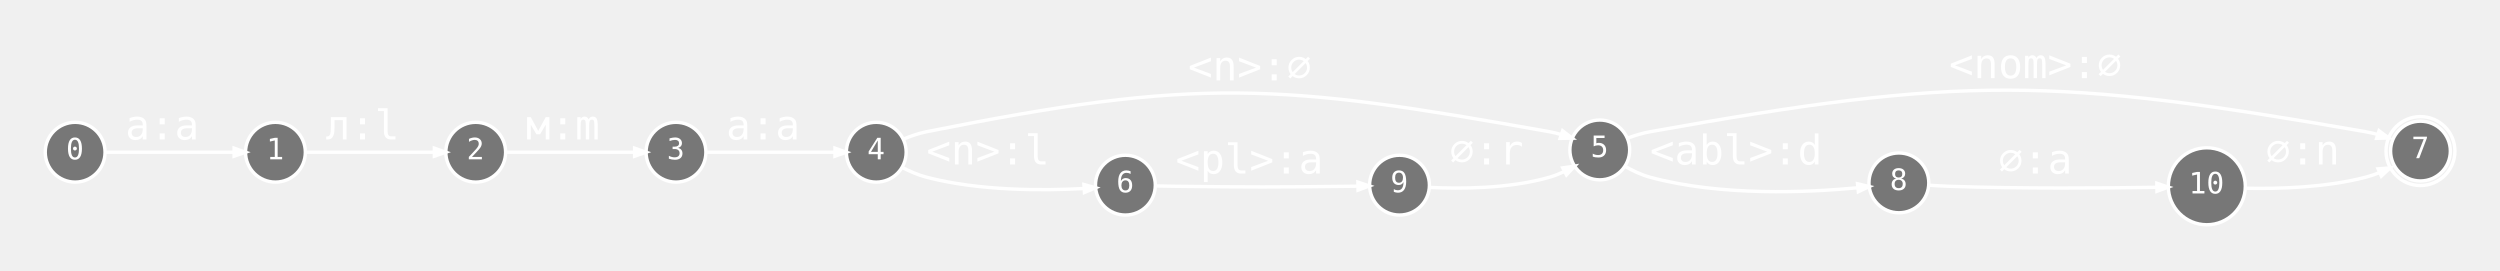
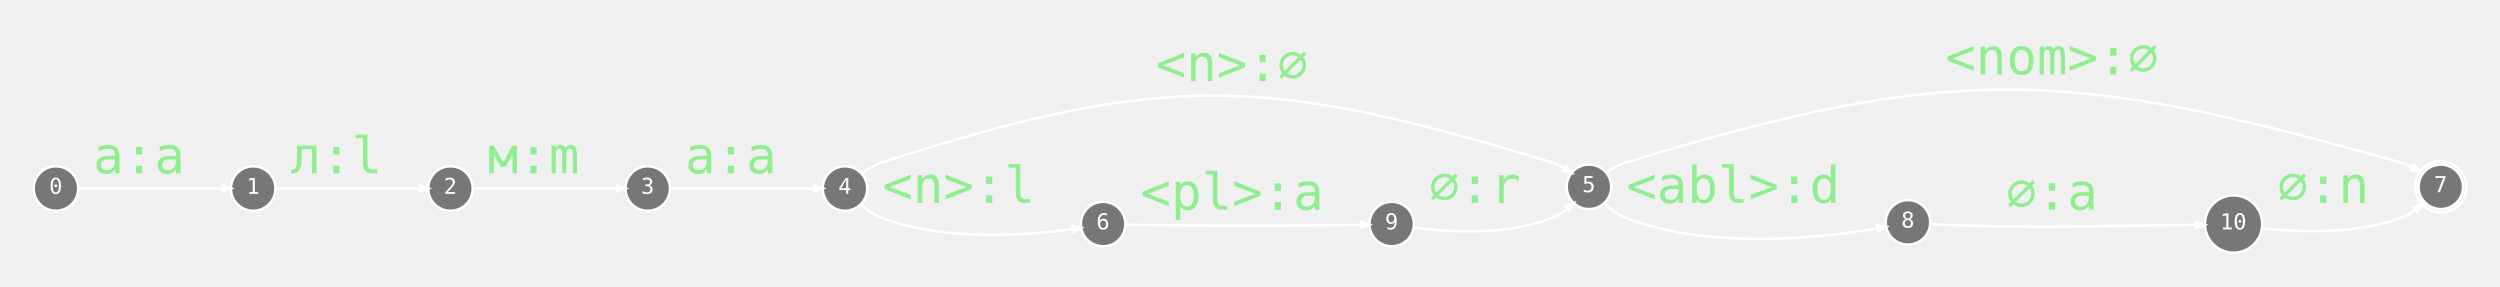
- <svg xmlns="http://www.w3.org/2000/svg" viewBox="0 0 2934.667 317.333" height="317.333" width="2934.667" xml:space="preserve" id="svg2" version="1.1">
+ <svg xmlns="http://www.w3.org/2000/svg" viewBox="0 0 3942.667 452" height="452" width="3942.667" xml:space="preserve" id="svg2" version="1.1">
  <defs id="defs6" />
-   <g transform="matrix(1.333333,0,0,1.333333,0,4.6e-6)" id="g10">
+   <g transform="matrix(1.333333,0,0,1.333333,0,1.13e-5)" id="g10">
    <g id="g12">
-       <path id="path14" style="fill:#777777;fill-opacity:1;fill-rule:nonzero;stroke:none" d="m 92.488,134 c 0,14.539 -11.785,26.328 -26.324,26.328 -14.543,0 -26.328,-11.789 -26.328,-26.328 0,-14.539 11.785,-26.328 26.328,-26.328 14.539,0 26.324,11.789 26.324,26.328" />
-       <path id="path16" style="fill:none;stroke:#ffffff;stroke-width:3;stroke-linecap:butt;stroke-linejoin:miter;stroke-miterlimit:10;stroke-dasharray:none;stroke-opacity:1" d="m 92.488,134 c 0,14.539 -11.785,26.328 -26.324,26.328 -14.543,0 -26.328,-11.789 -26.328,-26.328 0,-14.539 11.785,-26.328 26.328,-26.328 14.539,0 26.324,11.789 26.324,26.328" />
-       <text id="text20" style="font-variant:normal;font-weight:normal;font-size:26px;font-family:'DejaVu Sans Mono';-inkscape-font-specification:DejaVuSansMono;writing-mode:lr-tb;fill:#ffffff;fill-opacity:1;fill-rule:nonzero;stroke:none" transform="translate(58.16406,140.3008)">
+       <path id="path14" style="fill:#777777;fill-opacity:1;fill-rule:nonzero;stroke:none" d="m 92.488,223 c 0,14.539 -11.785,26.328 -26.324,26.328 -14.543,0 -26.328,-11.789 -26.328,-26.328 0,-14.539 11.785,-26.328 26.328,-26.328 14.539,0 26.324,11.789 26.324,26.328" />
+       <path id="path16" style="fill:none;stroke:#ffffff;stroke-width:3;stroke-linecap:butt;stroke-linejoin:miter;stroke-miterlimit:10;stroke-dasharray:none;stroke-opacity:1" d="m 92.488,223 c 0,14.539 -11.785,26.328 -26.324,26.328 -14.543,0 -26.328,-11.789 -26.328,-26.328 0,-14.539 11.785,-26.328 26.328,-26.328 14.539,0 26.324,11.789 26.324,26.328" />
+       <text id="text20" style="font-variant:normal;font-weight:normal;font-size:26px;font-family:'DejaVu Sans Mono';-inkscape-font-specification:DejaVuSansMono;writing-mode:lr-tb;fill:#ffffff;fill-opacity:1;fill-rule:nonzero;stroke:none" transform="translate(58.16406,229.3008)">
        <tspan id="tspan18" y="0" x="0">0</tspan>
      </text>
-       <path id="path22" style="fill:#777777;fill-opacity:1;fill-rule:nonzero;stroke:none" d="m 268.816,134 c 0,14.539 -11.789,26.328 -26.328,26.328 -14.539,0 -26.328,-11.789 -26.328,-26.328 0,-14.539 11.789,-26.328 26.328,-26.328 14.539,0 26.328,11.789 26.328,26.328" />
-       <path id="path24" style="fill:none;stroke:#ffffff;stroke-width:3;stroke-linecap:butt;stroke-linejoin:miter;stroke-miterlimit:10;stroke-dasharray:none;stroke-opacity:1" d="m 268.816,134 c 0,14.539 -11.789,26.328 -26.328,26.328 -14.539,0 -26.328,-11.789 -26.328,-26.328 0,-14.539 11.789,-26.328 26.328,-26.328 14.539,0 26.328,11.789 26.328,26.328" />
-       <text id="text28" style="font-variant:normal;font-weight:normal;font-size:26px;font-family:'DejaVu Sans Mono';-inkscape-font-specification:DejaVuSansMono;writing-mode:lr-tb;fill:#ffffff;fill-opacity:1;fill-rule:nonzero;stroke:none" transform="translate(234.4883,140.3008)">
-         <tspan id="tspan26" y="0" x="0">1</tspan>
+       <path id="path22" style="fill:#777777;fill-opacity:1;fill-rule:nonzero;stroke:#ffffff;stroke-width:3;stroke-linecap:butt;stroke-linejoin:miter;stroke-miterlimit:10;stroke-dasharray:none;stroke-opacity:1" d="m 325.816,223 c 0,14.539 -11.789,26.328 -26.328,26.328 -14.539,0 -26.328,-11.789 -26.328,-26.328 0,-14.539 11.789,-26.328 26.328,-26.328 14.539,0 26.328,11.789 26.328,26.328" />
+       <text id="text26" style="font-variant:normal;font-weight:normal;font-size:26px;font-family:'DejaVu Sans Mono';-inkscape-font-specification:DejaVuSansMono;writing-mode:lr-tb;fill:#ffffff;fill-opacity:1;fill-rule:nonzero;stroke:none" transform="translate(291.4883,229.3008)">
+         <tspan id="tspan24" y="0" x="0">1</tspan>
      </text>
-       <path id="path30" style="fill:none;stroke:#ffffff;stroke-width:3;stroke-linecap:butt;stroke-linejoin:miter;stroke-miterlimit:10;stroke-dasharray:none;stroke-opacity:1" d="m 92.512,134 c 29.824,0 79.539,0 113.258,0" />
-       <path id="path32" style="fill:#ffffff;fill-opacity:1;fill-rule:nonzero;stroke:#ffffff;stroke-width:3;stroke-linecap:butt;stroke-linejoin:miter;stroke-miterlimit:10;stroke-dasharray:none;stroke-opacity:1" d="m 206.109,130.5 10,3.5 -10,3.5 z" />
-       <text id="text36" style="font-variant:normal;font-weight:normal;font-size:36px;font-family:'DejaVu Sans Mono';-inkscape-font-specification:DejaVuSansMono;writing-mode:lr-tb;fill:#ffffff;fill-opacity:1;fill-rule:nonzero;stroke:none" transform="translate(110.3242,122.8008)">
-         <tspan id="tspan34" y="0" x="0">а</tspan>
+       <path id="path28" style="fill:none;stroke:#ffffff;stroke-width:3;stroke-linecap:butt;stroke-linejoin:miter;stroke-miterlimit:10;stroke-dasharray:none;stroke-opacity:1" d="m 92.359,223 c 41.368,0 123.789,0 170.911,0" />
+       <path id="path30" style="fill:#ffffff;fill-opacity:1;fill-rule:nonzero;stroke:#ffffff;stroke-width:3;stroke-linecap:butt;stroke-linejoin:miter;stroke-miterlimit:10;stroke-dasharray:none;stroke-opacity:1" d="m 263.324,219.5 10,3.5 -10,3.5 z" />
+       <text id="text34" style="font-variant:normal;font-weight:normal;font-size:60px;font-family:'DejaVu Sans Mono';-inkscape-font-specification:DejaVuSansMono;writing-mode:lr-tb;fill:#90ee90;fill-opacity:1;fill-rule:nonzero;stroke:none" transform="translate(110.3242,205)">
+         <tspan id="tspan32" y="0" x="0">а</tspan>
      </text>
-       <text id="text40" style="font-variant:normal;font-weight:normal;font-size:36px;font-family:'DejaVu Sans Mono';-inkscape-font-specification:DejaVuSansMono;writing-mode:lr-tb;fill:#ffffff;fill-opacity:1;fill-rule:nonzero;stroke:none" transform="translate(131.9962,122.8008)">
-         <tspan id="tspan38" y="0" x="0 21.816 43.488">:a </tspan>
+       <text id="text38" style="font-variant:normal;font-weight:normal;font-size:60px;font-family:'DejaVu Sans Mono';-inkscape-font-specification:DejaVuSansMono;writing-mode:lr-tb;fill:#90ee90;fill-opacity:1;fill-rule:nonzero;stroke:none" transform="translate(146.4442,205)">
+         <tspan id="tspan36" y="0" x="0 35.88 72">:a </tspan>
      </text>
-       <path id="path42" style="fill:#777777;fill-opacity:1;fill-rule:nonzero;stroke:none" d="m 445.141,134 c 0,14.539 -11.786,26.328 -26.325,26.328 -14.543,0 -26.328,-11.789 -26.328,-26.328 0,-14.539 11.785,-26.328 26.328,-26.328 14.539,0 26.325,11.789 26.325,26.328" />
-       <path id="path44" style="fill:none;stroke:#ffffff;stroke-width:3;stroke-linecap:butt;stroke-linejoin:miter;stroke-miterlimit:10;stroke-dasharray:none;stroke-opacity:1" d="m 445.141,134 c 0,14.539 -11.786,26.328 -26.325,26.328 -14.543,0 -26.328,-11.789 -26.328,-26.328 0,-14.539 11.785,-26.328 26.328,-26.328 14.539,0 26.325,11.789 26.325,26.328" />
-       <text id="text48" style="font-variant:normal;font-weight:normal;font-size:26px;font-family:'DejaVu Sans Mono';-inkscape-font-specification:DejaVuSansMono;writing-mode:lr-tb;fill:#ffffff;fill-opacity:1;fill-rule:nonzero;stroke:none" transform="translate(410.8164,140.3008)">
-         <tspan id="tspan46" y="0" x="0">2</tspan>
+       <path id="path40" style="fill:#777777;fill-opacity:1;fill-rule:nonzero;stroke:#ffffff;stroke-width:3;stroke-linecap:butt;stroke-linejoin:miter;stroke-miterlimit:10;stroke-dasharray:none;stroke-opacity:1" d="m 559.141,223 c 0,14.539 -11.786,26.328 -26.325,26.328 -14.543,0 -26.328,-11.789 -26.328,-26.328 0,-14.539 11.785,-26.328 26.328,-26.328 14.539,0 26.325,11.789 26.325,26.328" />
+       <text id="text44" style="font-variant:normal;font-weight:normal;font-size:26px;font-family:'DejaVu Sans Mono';-inkscape-font-specification:DejaVuSansMono;writing-mode:lr-tb;fill:#ffffff;fill-opacity:1;fill-rule:nonzero;stroke:none" transform="translate(524.8164,229.3008)">
+         <tspan id="tspan42" y="0" x="0">2</tspan>
      </text>
-       <path id="path50" style="fill:none;stroke:#ffffff;stroke-width:3;stroke-linecap:butt;stroke-linejoin:miter;stroke-miterlimit:10;stroke-dasharray:none;stroke-opacity:1" d="m 268.836,134 c 29.824,0 79.539,0 113.258,0" />
-       <path id="path52" style="fill:#ffffff;fill-opacity:1;fill-rule:nonzero;stroke:#ffffff;stroke-width:3;stroke-linecap:butt;stroke-linejoin:miter;stroke-miterlimit:10;stroke-dasharray:none;stroke-opacity:1" d="m 382.438,130.5 10,3.5 -10,3.5 z" />
-       <text id="text56" style="font-variant:normal;font-weight:normal;font-size:36px;font-family:'DejaVu Sans Mono';-inkscape-font-specification:DejaVuSansMono;writing-mode:lr-tb;fill:#ffffff;fill-opacity:1;fill-rule:nonzero;stroke:none" transform="translate(286.6523,122.8008)">
-         <tspan id="tspan54" y="0" x="0">л</tspan>
+       <path id="path46" style="fill:none;stroke:#ffffff;stroke-width:3;stroke-linecap:butt;stroke-linejoin:miter;stroke-miterlimit:10;stroke-dasharray:none;stroke-opacity:1" d="m 325.684,223 c 41.371,0 123.789,0 170.914,0" />
+       <path id="path48" style="fill:#ffffff;fill-opacity:1;fill-rule:nonzero;stroke:#ffffff;stroke-width:3;stroke-linecap:butt;stroke-linejoin:miter;stroke-miterlimit:10;stroke-dasharray:none;stroke-opacity:1" d="m 496.648,219.5 10,3.5 -10,3.5 z" />
+       <text id="text52" style="font-variant:normal;font-weight:normal;font-size:60px;font-family:'DejaVu Sans Mono';-inkscape-font-specification:DejaVuSansMono;writing-mode:lr-tb;fill:#90ee90;fill-opacity:1;fill-rule:nonzero;stroke:none" transform="translate(343.6523,205)">
+         <tspan id="tspan50" y="0" x="0">л</tspan>
      </text>
-       <text id="text60" style="font-variant:normal;font-weight:normal;font-size:36px;font-family:'DejaVu Sans Mono';-inkscape-font-specification:DejaVuSansMono;writing-mode:lr-tb;fill:#ffffff;fill-opacity:1;fill-rule:nonzero;stroke:none" transform="translate(308.3243,122.8008)">
-         <tspan id="tspan58" y="0" x="0 21.816 43.488">:l </tspan>
+       <text id="text56" style="font-variant:normal;font-weight:normal;font-size:60px;font-family:'DejaVu Sans Mono';-inkscape-font-specification:DejaVuSansMono;writing-mode:lr-tb;fill:#90ee90;fill-opacity:1;fill-rule:nonzero;stroke:none" transform="translate(379.7723,205)">
+         <tspan id="tspan54" y="0" x="0 35.88 72">:l </tspan>
      </text>
-       <path id="path62" style="fill:#777777;fill-opacity:1;fill-rule:nonzero;stroke:none" d="m 621.469,134 c 0,14.539 -11.789,26.328 -26.328,26.328 -14.539,0 -26.329,-11.789 -26.329,-26.328 0,-14.539 11.79,-26.328 26.329,-26.328 14.539,0 26.328,11.789 26.328,26.328" />
-       <path id="path64" style="fill:none;stroke:#ffffff;stroke-width:3;stroke-linecap:butt;stroke-linejoin:miter;stroke-miterlimit:10;stroke-dasharray:none;stroke-opacity:1" d="m 621.469,134 c 0,14.539 -11.789,26.328 -26.328,26.328 -14.539,0 -26.329,-11.789 -26.329,-26.328 0,-14.539 11.79,-26.328 26.329,-26.328 14.539,0 26.328,11.789 26.328,26.328" />
-       <text id="text68" style="font-variant:normal;font-weight:normal;font-size:26px;font-family:'DejaVu Sans Mono';-inkscape-font-specification:DejaVuSansMono;writing-mode:lr-tb;fill:#ffffff;fill-opacity:1;fill-rule:nonzero;stroke:none" transform="translate(587.1406,140.3008)">
-         <tspan id="tspan66" y="0" x="0">3</tspan>
+       <path id="path58" style="fill:#777777;fill-opacity:1;fill-rule:nonzero;stroke:#ffffff;stroke-width:3;stroke-linecap:butt;stroke-linejoin:miter;stroke-miterlimit:10;stroke-dasharray:none;stroke-opacity:1" d="m 792.469,223 c 0,14.539 -11.789,26.328 -26.328,26.328 -14.539,0 -26.329,-11.789 -26.329,-26.328 0,-14.539 11.79,-26.328 26.329,-26.328 14.539,0 26.328,11.789 26.328,26.328" />
+       <text id="text62" style="font-variant:normal;font-weight:normal;font-size:26px;font-family:'DejaVu Sans Mono';-inkscape-font-specification:DejaVuSansMono;writing-mode:lr-tb;fill:#ffffff;fill-opacity:1;fill-rule:nonzero;stroke:none" transform="translate(758.1406,229.3008)">
+         <tspan id="tspan60" y="0" x="0">3</tspan>
      </text>
-       <path id="path70" style="fill:none;stroke:#ffffff;stroke-width:3;stroke-linecap:butt;stroke-linejoin:miter;stroke-miterlimit:10;stroke-dasharray:none;stroke-opacity:1" d="m 445.164,134 c 29.824,0 79.539,0 113.258,0" />
-       <path id="path72" style="fill:#ffffff;fill-opacity:1;fill-rule:nonzero;stroke:#ffffff;stroke-width:3;stroke-linecap:butt;stroke-linejoin:miter;stroke-miterlimit:10;stroke-dasharray:none;stroke-opacity:1" d="m 558.762,130.5 10,3.5 -10,3.5 z" />
-       <text id="text76" style="font-variant:normal;font-weight:normal;font-size:36px;font-family:'DejaVu Sans Mono';-inkscape-font-specification:DejaVuSansMono;writing-mode:lr-tb;fill:#ffffff;fill-opacity:1;fill-rule:nonzero;stroke:none" transform="translate(462.9766,122.8008)">
-         <tspan id="tspan74" y="0" x="0">м</tspan>
+       <path id="path64" style="fill:none;stroke:#ffffff;stroke-width:3;stroke-linecap:butt;stroke-linejoin:miter;stroke-miterlimit:10;stroke-dasharray:none;stroke-opacity:1" d="m 559.012,223 c 41.367,0 123.785,0 170.91,0" />
+       <path id="path66" style="fill:#ffffff;fill-opacity:1;fill-rule:nonzero;stroke:#ffffff;stroke-width:3;stroke-linecap:butt;stroke-linejoin:miter;stroke-miterlimit:10;stroke-dasharray:none;stroke-opacity:1" d="m 729.977,219.5 10,3.5 -10,3.5 z" />
+       <text id="text70" style="font-variant:normal;font-weight:normal;font-size:60px;font-family:'DejaVu Sans Mono';-inkscape-font-specification:DejaVuSansMono;writing-mode:lr-tb;fill:#90ee90;fill-opacity:1;fill-rule:nonzero;stroke:none" transform="translate(576.9766,205)">
+         <tspan id="tspan68" y="0" x="0">м</tspan>
      </text>
-       <text id="text80" style="font-variant:normal;font-weight:normal;font-size:36px;font-family:'DejaVu Sans Mono';-inkscape-font-specification:DejaVuSansMono;writing-mode:lr-tb;fill:#ffffff;fill-opacity:1;fill-rule:nonzero;stroke:none" transform="translate(484.6486,122.8008)">
-         <tspan id="tspan78" y="0" x="0 21.816 43.488">:m </tspan>
+       <text id="text74" style="font-variant:normal;font-weight:normal;font-size:60px;font-family:'DejaVu Sans Mono';-inkscape-font-specification:DejaVuSansMono;writing-mode:lr-tb;fill:#90ee90;fill-opacity:1;fill-rule:nonzero;stroke:none" transform="translate(613.0966,205)">
+         <tspan id="tspan72" y="0" x="0 35.88 72">:m </tspan>
      </text>
-       <path id="path82" style="fill:#777777;fill-opacity:1;fill-rule:nonzero;stroke:none" d="m 797.793,134 c 0,14.539 -11.785,26.328 -26.328,26.328 -14.539,0 -26.324,-11.789 -26.324,-26.328 0,-14.539 11.785,-26.328 26.324,-26.328 14.543,0 26.328,11.789 26.328,26.328" />
-       <path id="path84" style="fill:none;stroke:#ffffff;stroke-width:3;stroke-linecap:butt;stroke-linejoin:miter;stroke-miterlimit:10;stroke-dasharray:none;stroke-opacity:1" d="m 797.793,134 c 0,14.539 -11.785,26.328 -26.328,26.328 -14.539,0 -26.324,-11.789 -26.324,-26.328 0,-14.539 11.785,-26.328 26.324,-26.328 14.543,0 26.328,11.789 26.328,26.328" />
-       <text id="text88" style="font-variant:normal;font-weight:normal;font-size:26px;font-family:'DejaVu Sans Mono';-inkscape-font-specification:DejaVuSansMono;writing-mode:lr-tb;fill:#ffffff;fill-opacity:1;fill-rule:nonzero;stroke:none" transform="translate(763.4648,140.3008)">
-         <tspan id="tspan86" y="0" x="0">4</tspan>
+       <path id="path76" style="fill:#777777;fill-opacity:1;fill-rule:nonzero;stroke:#ffffff;stroke-width:3;stroke-linecap:butt;stroke-linejoin:miter;stroke-miterlimit:10;stroke-dasharray:none;stroke-opacity:1" d="m 1025.793,223 c 0,14.539 -11.785,26.328 -26.328,26.328 -14.539,0 -26.324,-11.789 -26.324,-26.328 0,-14.539 11.785,-26.328 26.324,-26.328 14.543,0 26.328,11.789 26.328,26.328" />
+       <text id="text80" style="font-variant:normal;font-weight:normal;font-size:26px;font-family:'DejaVu Sans Mono';-inkscape-font-specification:DejaVuSansMono;writing-mode:lr-tb;fill:#ffffff;fill-opacity:1;fill-rule:nonzero;stroke:none" transform="translate(991.4648,229.3008)">
+         <tspan id="tspan78" y="0" x="0">4</tspan>
      </text>
-       <path id="path90" style="fill:none;stroke:#ffffff;stroke-width:3;stroke-linecap:butt;stroke-linejoin:miter;stroke-miterlimit:10;stroke-dasharray:none;stroke-opacity:1" d="m 621.488,134 c 29.824,0 79.539,0 113.258,0" />
-       <path id="path92" style="fill:#ffffff;fill-opacity:1;fill-rule:nonzero;stroke:#ffffff;stroke-width:3;stroke-linecap:butt;stroke-linejoin:miter;stroke-miterlimit:10;stroke-dasharray:none;stroke-opacity:1" d="m 735.086,130.5 10,3.5 -10,3.5 z" />
-       <text id="text96" style="font-variant:normal;font-weight:normal;font-size:36px;font-family:'DejaVu Sans Mono';-inkscape-font-specification:DejaVuSansMono;writing-mode:lr-tb;fill:#ffffff;fill-opacity:1;fill-rule:nonzero;stroke:none" transform="translate(639.3047,122.8008)">
-         <tspan id="tspan94" y="0" x="0">а</tspan>
+       <path id="path82" style="fill:none;stroke:#ffffff;stroke-width:3;stroke-linecap:butt;stroke-linejoin:miter;stroke-miterlimit:10;stroke-dasharray:none;stroke-opacity:1" d="m 792.336,223 c 41.371,0 123.789,0 170.914,0" />
+       <path id="path84" style="fill:#ffffff;fill-opacity:1;fill-rule:nonzero;stroke:#ffffff;stroke-width:3;stroke-linecap:butt;stroke-linejoin:miter;stroke-miterlimit:10;stroke-dasharray:none;stroke-opacity:1" d="m 963.301,219.5 10,3.5 -10,3.5 z" />
+       <text id="text88" style="font-variant:normal;font-weight:normal;font-size:60px;font-family:'DejaVu Sans Mono';-inkscape-font-specification:DejaVuSansMono;writing-mode:lr-tb;fill:#90ee90;fill-opacity:1;fill-rule:nonzero;stroke:none" transform="translate(810.3047,205)">
+         <tspan id="tspan86" y="0" x="0">а</tspan>
      </text>
-       <text id="text100" style="font-variant:normal;font-weight:normal;font-size:36px;font-family:'DejaVu Sans Mono';-inkscape-font-specification:DejaVuSansMono;writing-mode:lr-tb;fill:#ffffff;fill-opacity:1;fill-rule:nonzero;stroke:none" transform="translate(660.9767,122.8008)">
-         <tspan id="tspan98" y="0" x="0 21.816 43.488">:a </tspan>
+       <text id="text92" style="font-variant:normal;font-weight:normal;font-size:60px;font-family:'DejaVu Sans Mono';-inkscape-font-specification:DejaVuSansMono;writing-mode:lr-tb;fill:#90ee90;fill-opacity:1;fill-rule:nonzero;stroke:none" transform="translate(846.4247,205)">
+         <tspan id="tspan90" y="0" x="0 35.88 72">:a </tspan>
      </text>
-       <path id="path102" style="fill:#777777;fill-opacity:1;fill-rule:nonzero;stroke:#ffffff;stroke-width:3;stroke-linecap:butt;stroke-linejoin:miter;stroke-miterlimit:10;stroke-dasharray:none;stroke-opacity:1" d="m 1434.77,132 c 0,14.539 -11.786,26.328 -26.325,26.328 -14.539,0 -26.328,-11.789 -26.328,-26.328 0,-14.539 11.789,-26.328 26.328,-26.328 14.539,0 26.325,11.789 26.325,26.328" />
-       <text id="text106" style="font-variant:normal;font-weight:normal;font-size:26px;font-family:'DejaVu Sans Mono';-inkscape-font-specification:DejaVuSansMono;writing-mode:lr-tb;fill:#ffffff;fill-opacity:1;fill-rule:nonzero;stroke:none" transform="translate(1400.445,138.3008)">
-         <tspan id="tspan104" y="0" x="0">5</tspan>
+       <path id="path94" style="fill:#777777;fill-opacity:1;fill-rule:nonzero;stroke:#ffffff;stroke-width:3;stroke-linecap:butt;stroke-linejoin:miter;stroke-miterlimit:10;stroke-dasharray:none;stroke-opacity:1" d="m 1905.77,221 c 0,14.539 -11.786,26.328 -26.325,26.328 -14.539,0 -26.328,-11.789 -26.328,-26.328 0,-14.539 11.789,-26.328 26.328,-26.328 14.539,0 26.325,11.789 26.325,26.328" />
+       <text id="text98" style="font-variant:normal;font-weight:normal;font-size:26px;font-family:'DejaVu Sans Mono';-inkscape-font-specification:DejaVuSansMono;writing-mode:lr-tb;fill:#ffffff;fill-opacity:1;fill-rule:nonzero;stroke:none" transform="translate(1871.445,227.3008)">
+         <tspan id="tspan96" y="0" x="0">5</tspan>
      </text>
-       <path id="path108" style="fill:none;stroke:#ffffff;stroke-width:3;stroke-linecap:butt;stroke-linejoin:miter;stroke-miterlimit:10;stroke-dasharray:none;stroke-opacity:1" d="m 795.23,122.543 c 6.434,-2.691 13.551,-5.172 20.399,-6.543 239.101,-47.859 308.637,-43.055 548.652,0 3.407,0.609 6.899,1.473 10.344,2.484" />
-       <path id="path110" style="fill:#ffffff;fill-opacity:1;fill-rule:nonzero;stroke:#ffffff;stroke-width:3;stroke-linecap:butt;stroke-linejoin:miter;stroke-miterlimit:10;stroke-dasharray:none;stroke-opacity:1" d="m 1375.738,115.164 8.383,6.481 -10.594,0.164 z" />
-       <text id="text114" style="font-variant:normal;font-weight:normal;font-size:36px;font-family:'DejaVu Sans Mono';-inkscape-font-specification:DejaVuSansMono;writing-mode:lr-tb;fill:#ffffff;fill-opacity:1;fill-rule:nonzero;stroke:none" transform="translate(1045.957,70.80078)">
-         <tspan id="tspan112" y="0" x="0 21.672 43.488 65.16">&lt;n&gt;:</tspan>
+       <path id="path100" style="fill:none;stroke:#ffffff;stroke-width:3;stroke-linecap:butt;stroke-linejoin:miter;stroke-miterlimit:10;stroke-dasharray:none;stroke-opacity:1" d="m 1019.234,205.645 c 7.106,-5.469 15.614,-10.817 24.395,-13.645 334.922,-107.809 455.09,-102.562 791.652,0 5.289,1.613 10.52,4.113 15.414,6.984" />
+       <path id="path102" style="fill:#ffffff;fill-opacity:1;fill-rule:nonzero;stroke:#ffffff;stroke-width:3;stroke-linecap:butt;stroke-linejoin:miter;stroke-miterlimit:10;stroke-dasharray:none;stroke-opacity:1" d="m 1852.613,196.055 6.473,8.386 -10.293,-2.519 z" />
+       <text id="text106" style="font-variant:normal;font-weight:normal;font-size:60px;font-family:'DejaVu Sans Mono';-inkscape-font-specification:DejaVuSansMono;writing-mode:lr-tb;fill:#90ee90;fill-opacity:1;fill-rule:nonzero;stroke:none" transform="translate(1366.957,96)">
+         <tspan id="tspan104" y="0" x="0 36.12 72 108.12">&lt;n&gt;:</tspan>
      </text>
-       <text id="text118" style="font-variant:normal;font-weight:normal;font-size:36px;font-family:'DejaVu Sans Mono';-inkscape-font-specification:DejaVuSansMono;writing-mode:lr-tb;fill:#ffffff;fill-opacity:1;fill-rule:nonzero;stroke:none" transform="translate(1132.933,70.80078)">
-         <tspan id="tspan116" y="0" x="0">∅</tspan>
+       <text id="text110" style="font-variant:normal;font-weight:normal;font-size:60px;font-family:'DejaVu Sans Mono';-inkscape-font-specification:DejaVuSansMono;writing-mode:lr-tb;fill:#90ee90;fill-opacity:1;fill-rule:nonzero;stroke:none" transform="translate(1510.957,96)">
+         <tspan id="tspan108" y="0" x="0">∅</tspan>
      </text>
-       <path id="path120" style="fill:#777777;fill-opacity:1;fill-rule:nonzero;stroke:none" d="m 1017.121,163 c 0,14.539 -11.789,26.328 -26.328,26.328 -14.539,0 -26.328,-11.789 -26.328,-26.328 0,-14.539 11.789,-26.328 26.328,-26.328 14.539,0 26.328,11.789 26.328,26.328" />
-       <path id="path122" style="fill:none;stroke:#ffffff;stroke-width:3;stroke-linecap:butt;stroke-linejoin:miter;stroke-miterlimit:10;stroke-dasharray:none;stroke-opacity:1" d="m 1017.121,163 c 0,14.539 -11.789,26.328 -26.328,26.328 -14.539,0 -26.328,-11.789 -26.328,-26.328 0,-14.539 11.789,-26.328 26.328,-26.328 14.539,0 26.328,11.789 26.328,26.328" />
-       <text id="text126" style="font-variant:normal;font-weight:normal;font-size:26px;font-family:'DejaVu Sans Mono';-inkscape-font-specification:DejaVuSansMono;writing-mode:lr-tb;fill:#ffffff;fill-opacity:1;fill-rule:nonzero;stroke:none" transform="translate(982.793,169.3008)">
-         <tspan id="tspan124" y="0" x="0">6</tspan>
+       <path id="path112" style="fill:#777777;fill-opacity:1;fill-rule:nonzero;stroke:none" d="m 1331.121,265 c 0,14.539 -11.789,26.328 -26.328,26.328 -14.539,0 -26.328,-11.789 -26.328,-26.328 0,-14.539 11.789,-26.328 26.328,-26.328 14.539,0 26.328,11.789 26.328,26.328" />
+       <path id="path114" style="fill:none;stroke:#ffffff;stroke-width:3;stroke-linecap:butt;stroke-linejoin:miter;stroke-miterlimit:10;stroke-dasharray:none;stroke-opacity:1" d="m 1331.121,265 c 0,14.539 -11.789,26.328 -26.328,26.328 -14.539,0 -26.328,-11.789 -26.328,-26.328 0,-14.539 11.789,-26.328 26.328,-26.328 14.539,0 26.328,11.789 26.328,26.328" />
+       <text id="text118" style="font-variant:normal;font-weight:normal;font-size:26px;font-family:'DejaVu Sans Mono';-inkscape-font-specification:DejaVuSansMono;writing-mode:lr-tb;fill:#ffffff;fill-opacity:1;fill-rule:nonzero;stroke:none" transform="translate(1296.793,271.3008)">
+         <tspan id="tspan116" y="0" x="0">6</tspan>
      </text>
-       <path id="path128" style="fill:none;stroke:#ffffff;stroke-width:3;stroke-linecap:butt;stroke-linejoin:miter;stroke-miterlimit:10;stroke-dasharray:none;stroke-opacity:1" d="m 794.137,147.34 c 6.66,3.457 14.168,6.746 21.492,8.66 46.695,12.211 102.812,11.922 138.484,9.973" />
-       <path id="path130" style="fill:#ffffff;fill-opacity:1;fill-rule:nonzero;stroke:none" d="m 954.297,162.453 10.195,2.871 -9.762,4.117 z" />
-       <path id="path132" style="fill:none;stroke:#ffffff;stroke-width:3;stroke-linecap:butt;stroke-linejoin:miter;stroke-miterlimit:10;stroke-dasharray:none;stroke-opacity:1" d="m 954.297,162.453 10.195,2.871 -9.762,4.117 z" />
-       <text id="text136" style="font-variant:normal;font-weight:normal;font-size:36px;font-family:'DejaVu Sans Mono';-inkscape-font-specification:DejaVuSansMono;writing-mode:lr-tb;fill:#ffffff;fill-opacity:1;fill-rule:nonzero;stroke:none" transform="translate(815.6289,144.8008)">
-         <tspan id="tspan134" y="0" x="0 21.672 43.488 65.16 86.976 108.756">&lt;n&gt;:l </tspan>
+       <path id="path120" style="fill:none;stroke:#ffffff;stroke-width:3;stroke-linecap:butt;stroke-linejoin:miter;stroke-miterlimit:10;stroke-dasharray:none;stroke-opacity:1" d="m 1018.094,241.684 c 7.238,6.41 16.125,12.836 25.535,16.316 76.324,28.219 174.016,20.199 225.238,12.961" />
+       <path id="path122" style="fill:#ffffff;fill-opacity:1;fill-rule:nonzero;stroke:none" d="m 1268.363,267.496 10.407,1.992 -9.375,4.934 z" />
+       <path id="path124" style="fill:none;stroke:#ffffff;stroke-width:3;stroke-linecap:butt;stroke-linejoin:miter;stroke-miterlimit:10;stroke-dasharray:none;stroke-opacity:1" d="m 1268.363,267.496 10.407,1.992 -9.375,4.934 z" />
+       <text id="text128" style="font-variant:normal;font-weight:normal;font-size:60px;font-family:'DejaVu Sans Mono';-inkscape-font-specification:DejaVuSansMono;writing-mode:lr-tb;fill:#90ee90;fill-opacity:1;fill-rule:nonzero;stroke:none" transform="translate(1043.629,240)">
+         <tspan id="tspan126" y="0" x="0 36.12 72 108.12 144 180.12">&lt;n&gt;:l </tspan>
      </text>
-       <path id="path138" style="fill:#777777;fill-opacity:1;fill-rule:nonzero;stroke:none" d="m 2157.285,133 c 0,14.527 -11.777,26.305 -26.308,26.305 -14.528,0 -26.305,-11.778 -26.305,-26.305 0,-14.527 11.777,-26.305 26.305,-26.305 14.531,0 26.308,11.778 26.308,26.305" />
-       <path id="path140" style="fill:none;stroke:#ffffff;stroke-width:3;stroke-linecap:butt;stroke-linejoin:miter;stroke-miterlimit:10;stroke-dasharray:none;stroke-opacity:1" d="m 2157.285,133 c 0,14.527 -11.777,26.305 -26.308,26.305 -14.528,0 -26.305,-11.778 -26.305,-26.305 0,-14.527 11.777,-26.305 26.305,-26.305 14.531,0 26.308,11.778 26.308,26.305" />
-       <path id="path142" style="fill:none;stroke:#ffffff;stroke-width:3;stroke-linecap:butt;stroke-linejoin:miter;stroke-miterlimit:10;stroke-dasharray:none;stroke-opacity:1" d="m 2161.305,133 c 0,16.75 -13.578,30.328 -30.328,30.328 -16.747,0 -30.325,-13.578 -30.325,-30.328 0,-16.75 13.578,-30.328 30.325,-30.328 16.75,0 30.328,13.578 30.328,30.328" />
-       <text id="text146" style="font-variant:normal;font-weight:normal;font-size:26px;font-family:'DejaVu Sans Mono';-inkscape-font-specification:DejaVuSansMono;writing-mode:lr-tb;fill:#ffffff;fill-opacity:1;fill-rule:nonzero;stroke:none" transform="translate(2122.977,139.3008)">
-         <tspan id="tspan144" y="0" x="0">7</tspan>
+       <path id="path130" style="fill:#777777;fill-opacity:1;fill-rule:nonzero;stroke:none" d="m 2913.285,221 c 0,14.527 -11.777,26.305 -26.308,26.305 -14.528,0 -26.305,-11.778 -26.305,-26.305 0,-14.527 11.777,-26.305 26.305,-26.305 14.531,0 26.308,11.778 26.308,26.305" />
+       <path id="path132" style="fill:none;stroke:#ffffff;stroke-width:3;stroke-linecap:butt;stroke-linejoin:miter;stroke-miterlimit:10;stroke-dasharray:none;stroke-opacity:1" d="m 2913.285,221 c 0,14.527 -11.777,26.305 -26.308,26.305 -14.528,0 -26.305,-11.778 -26.305,-26.305 0,-14.527 11.777,-26.305 26.305,-26.305 14.531,0 26.308,11.778 26.308,26.305" />
+       <path id="path134" style="fill:none;stroke:#ffffff;stroke-width:3;stroke-linecap:butt;stroke-linejoin:miter;stroke-miterlimit:10;stroke-dasharray:none;stroke-opacity:1" d="m 2917.305,221 c 0,16.75 -13.578,30.328 -30.328,30.328 -16.747,0 -30.325,-13.578 -30.325,-30.328 0,-16.75 13.578,-30.328 30.325,-30.328 16.75,0 30.328,13.578 30.328,30.328" />
+       <text id="text138" style="font-variant:normal;font-weight:normal;font-size:26px;font-family:'DejaVu Sans Mono';-inkscape-font-specification:DejaVuSansMono;writing-mode:lr-tb;fill:#ffffff;fill-opacity:1;fill-rule:nonzero;stroke:none" transform="translate(2878.977,227.3008)">
+         <tspan id="tspan136" y="0" x="0">7</tspan>
      </text>
-       <path id="path148" style="fill:none;stroke:#ffffff;stroke-width:3;stroke-linecap:butt;stroke-linejoin:miter;stroke-miterlimit:10;stroke-dasharray:none;stroke-opacity:1" d="m 1432.766,121.645 c 6.316,-2.329 13.234,-4.461 19.839,-5.645 275.696,-49.453 354.297,-48.207 630.211,0 3.446,0.602 6.977,1.434 10.477,2.41" />
-       <path id="path150" style="fill:#ffffff;fill-opacity:1;fill-rule:nonzero;stroke:#ffffff;stroke-width:3;stroke-linecap:butt;stroke-linejoin:miter;stroke-miterlimit:10;stroke-dasharray:none;stroke-opacity:1" d="m 2094.496,115.121 8.484,6.348 -10.589,0.328 z" />
-       <text id="text154" style="font-variant:normal;font-weight:normal;font-size:36px;font-family:'DejaVu Sans Mono';-inkscape-font-specification:DejaVuSansMono;writing-mode:lr-tb;fill:#ffffff;fill-opacity:1;fill-rule:nonzero;stroke:none" transform="translate(1715.934,68.80078)">
-         <tspan id="tspan152" y="0" x="0 21.672 43.488 65.16 86.976 108.756">&lt;nom&gt;:</tspan>
+       <path id="path140" style="fill:none;stroke:#ffffff;stroke-width:3;stroke-linecap:butt;stroke-linejoin:miter;stroke-miterlimit:10;stroke-dasharray:none;stroke-opacity:1" d="m 1899.805,204.441 c 7.031,-5.007 15.34,-9.863 23.8,-12.441 389.094,-118.57 523.805,-110.707 915.211,0 4.957,1.402 9.911,3.492 14.641,5.914" />
+       <path id="path142" style="fill:#ffffff;fill-opacity:1;fill-rule:nonzero;stroke:#ffffff;stroke-width:3;stroke-linecap:butt;stroke-linejoin:miter;stroke-miterlimit:10;stroke-dasharray:none;stroke-opacity:1" d="m 2855.258,194.914 6.961,7.984 -10.422,-1.902 z" />
+       <text id="text146" style="font-variant:normal;font-weight:normal;font-size:60px;font-family:'DejaVu Sans Mono';-inkscape-font-specification:DejaVuSansMono;writing-mode:lr-tb;fill:#90ee90;fill-opacity:1;fill-rule:nonzero;stroke:none" transform="translate(2300.934,88)">
+         <tspan id="tspan144" y="0" x="0 36.12 72 108.12 144 180.12">&lt;nom&gt;:</tspan>
      </text>
-       <text id="text158" style="font-variant:normal;font-weight:normal;font-size:36px;font-family:'DejaVu Sans Mono';-inkscape-font-specification:DejaVuSansMono;writing-mode:lr-tb;fill:#ffffff;fill-opacity:1;fill-rule:nonzero;stroke:none" transform="translate(1846.362,68.80078)">
-         <tspan id="tspan156" y="0" x="0">∅</tspan>
+       <text id="text150" style="font-variant:normal;font-weight:normal;font-size:60px;font-family:'DejaVu Sans Mono';-inkscape-font-specification:DejaVuSansMono;writing-mode:lr-tb;fill:#90ee90;fill-opacity:1;fill-rule:nonzero;stroke:none" transform="translate(2516.934,88)">
+         <tspan id="tspan148" y="0" x="0">∅</tspan>
      </text>
-       <path id="path160" style="fill:#777777;fill-opacity:1;fill-rule:nonzero;stroke:none" d="m 1698.098,161 c 0,14.539 -11.789,26.328 -26.328,26.328 -14.54,0 -26.329,-11.789 -26.329,-26.328 0,-14.539 11.789,-26.328 26.329,-26.328 14.539,0 26.328,11.789 26.328,26.328" />
-       <path id="path162" style="fill:none;stroke:#ffffff;stroke-width:3;stroke-linecap:butt;stroke-linejoin:miter;stroke-miterlimit:10;stroke-dasharray:none;stroke-opacity:1" d="m 1698.098,161 c 0,14.539 -11.789,26.328 -26.328,26.328 -14.54,0 -26.329,-11.789 -26.329,-26.328 0,-14.539 11.789,-26.328 26.329,-26.328 14.539,0 26.328,11.789 26.328,26.328" />
-       <text id="text166" style="font-variant:normal;font-weight:normal;font-size:26px;font-family:'DejaVu Sans Mono';-inkscape-font-specification:DejaVuSansMono;writing-mode:lr-tb;fill:#ffffff;fill-opacity:1;fill-rule:nonzero;stroke:none" transform="translate(1663.77,167.3008)">
-         <tspan id="tspan164" y="0" x="0">8</tspan>
+       <path id="path152" style="fill:#777777;fill-opacity:1;fill-rule:nonzero;stroke:none" d="m 2283.098,263 c 0,14.539 -11.789,26.328 -26.328,26.328 -14.54,0 -26.329,-11.789 -26.329,-26.328 0,-14.539 11.789,-26.328 26.329,-26.328 14.539,0 26.328,11.789 26.328,26.328" />
+       <path id="path154" style="fill:none;stroke:#ffffff;stroke-width:3;stroke-linecap:butt;stroke-linejoin:miter;stroke-miterlimit:10;stroke-dasharray:none;stroke-opacity:1" d="m 2283.098,263 c 0,14.539 -11.789,26.328 -26.328,26.328 -14.54,0 -26.329,-11.789 -26.329,-26.328 0,-14.539 11.789,-26.328 26.329,-26.328 14.539,0 26.328,11.789 26.328,26.328" />
+       <text id="text158" style="font-variant:normal;font-weight:normal;font-size:26px;font-family:'DejaVu Sans Mono';-inkscape-font-specification:DejaVuSansMono;writing-mode:lr-tb;fill:#ffffff;fill-opacity:1;fill-rule:nonzero;stroke:none" transform="translate(2248.769,269.3008)">
+         <tspan id="tspan156" y="0" x="0">8</tspan>
      </text>
-       <path id="path168" style="fill:none;stroke:#ffffff;stroke-width:3;stroke-linecap:butt;stroke-linejoin:miter;stroke-miterlimit:10;stroke-dasharray:none;stroke-opacity:1" d="m 1430.52,146.383 c 6.761,3.867 14.476,7.551 22.085,9.617 62.657,17.016 139.192,13.492 182.946,9.301" />
-       <path id="path170" style="fill:#ffffff;fill-opacity:1;fill-rule:nonzero;stroke:none" d="m 1635.371,161.801 10.305,2.461 -9.59,4.504 z" />
-       <path id="path172" style="fill:none;stroke:#ffffff;stroke-width:3;stroke-linecap:butt;stroke-linejoin:miter;stroke-miterlimit:10;stroke-dasharray:none;stroke-opacity:1" d="m 1635.371,161.801 10.305,2.461 -9.59,4.504 z" />
-       <text id="text176" style="font-variant:normal;font-weight:normal;font-size:36px;font-family:'DejaVu Sans Mono';-inkscape-font-specification:DejaVuSansMono;writing-mode:lr-tb;fill:#ffffff;fill-opacity:1;fill-rule:nonzero;stroke:none" transform="translate(1452.605,144.8008)">
-         <tspan id="tspan174" y="0" x="0 21.672 43.488 65.16 86.976 108.756 130.428 152.244">&lt;abl&gt;:d </tspan>
+       <path id="path160" style="fill:none;stroke:#ffffff;stroke-width:3;stroke-linecap:butt;stroke-linejoin:miter;stroke-miterlimit:10;stroke-dasharray:none;stroke-opacity:1" d="m 1897.457,240.406 c 7.285,6.91 16.367,13.891 26.148,17.594 102.235,38.699 235.161,22.836 297.293,11.988" />
+       <path id="path162" style="fill:#ffffff;fill-opacity:1;fill-rule:nonzero;stroke:none" d="m 2220.488,266.508 10.465,1.66 -9.219,5.227 z" />
+       <path id="path164" style="fill:none;stroke:#ffffff;stroke-width:3;stroke-linecap:butt;stroke-linejoin:miter;stroke-miterlimit:10;stroke-dasharray:none;stroke-opacity:1" d="m 2220.488,266.508 10.465,1.66 -9.219,5.227 z" />
+       <text id="text168" style="font-variant:normal;font-weight:normal;font-size:60px;font-family:'DejaVu Sans Mono';-inkscape-font-specification:DejaVuSansMono;writing-mode:lr-tb;fill:#90ee90;fill-opacity:1;fill-rule:nonzero;stroke:none" transform="translate(1923.605,240)">
+         <tspan id="tspan166" y="0" x="0 36.12 72 108.12 144 180.12 216 252.12">&lt;abl&gt;:d </tspan>
      </text>
-       <path id="path178" style="fill:#777777;fill-opacity:1;fill-rule:nonzero;stroke:none" d="m 1258.445,163 c 0,14.539 -11.785,26.328 -26.328,26.328 -14.539,0 -26.324,-11.789 -26.324,-26.328 0,-14.539 11.785,-26.328 26.324,-26.328 14.543,0 26.328,11.789 26.328,26.328" />
-       <path id="path180" style="fill:none;stroke:#ffffff;stroke-width:3;stroke-linecap:butt;stroke-linejoin:miter;stroke-miterlimit:10;stroke-dasharray:none;stroke-opacity:1" d="m 1258.445,163 c 0,14.539 -11.785,26.328 -26.328,26.328 -14.539,0 -26.324,-11.789 -26.324,-26.328 0,-14.539 11.785,-26.328 26.324,-26.328 14.543,0 26.328,11.789 26.328,26.328" />
-       <text id="text184" style="font-variant:normal;font-weight:normal;font-size:26px;font-family:'DejaVu Sans Mono';-inkscape-font-specification:DejaVuSansMono;writing-mode:lr-tb;fill:#ffffff;fill-opacity:1;fill-rule:nonzero;stroke:none" transform="translate(1224.117,169.3008)">
-         <tspan id="tspan182" y="0" x="0">9</tspan>
+       <path id="path170" style="fill:#777777;fill-opacity:1;fill-rule:nonzero;stroke:none" d="m 1672.445,265 c 0,14.539 -11.785,26.328 -26.328,26.328 -14.539,0 -26.324,-11.789 -26.324,-26.328 0,-14.539 11.785,-26.328 26.324,-26.328 14.543,0 26.328,11.789 26.328,26.328" />
+       <path id="path172" style="fill:none;stroke:#ffffff;stroke-width:3;stroke-linecap:butt;stroke-linejoin:miter;stroke-miterlimit:10;stroke-dasharray:none;stroke-opacity:1" d="m 1672.445,265 c 0,14.539 -11.785,26.328 -26.328,26.328 -14.539,0 -26.324,-11.789 -26.324,-26.328 0,-14.539 11.785,-26.328 26.324,-26.328 14.543,0 26.328,11.789 26.328,26.328" />
+       <text id="text176" style="font-variant:normal;font-weight:normal;font-size:26px;font-family:'DejaVu Sans Mono';-inkscape-font-specification:DejaVuSansMono;writing-mode:lr-tb;fill:#ffffff;fill-opacity:1;fill-rule:nonzero;stroke:none" transform="translate(1638.117,271.3008)">
+         <tspan id="tspan174" y="0" x="0">9</tspan>
      </text>
-       <path id="path186" style="fill:none;stroke:#ffffff;stroke-width:3;stroke-linecap:butt;stroke-linejoin:miter;stroke-miterlimit:10;stroke-dasharray:none;stroke-opacity:1" d="m 1017.352,163.691 c 5.789,0.129 11.906,0.243 17.605,0.309 67.992,0.789 85.004,0.789 153,0 2.402,-0.027 4.879,-0.062 7.375,-0.105" />
-       <path id="path188" style="fill:#ffffff;fill-opacity:1;fill-rule:nonzero;stroke:none" d="m 1195.488,160.391 10.071,3.3 -9.93,3.696 z" />
-       <path id="path190" style="fill:none;stroke:#ffffff;stroke-width:3;stroke-linecap:butt;stroke-linejoin:miter;stroke-miterlimit:10;stroke-dasharray:none;stroke-opacity:1" d="m 1195.488,160.391 10.071,3.3 -9.93,3.696 z" />
-       <text id="text194" style="font-variant:normal;font-weight:normal;font-size:36px;font-family:'DejaVu Sans Mono';-inkscape-font-specification:DejaVuSansMono;writing-mode:lr-tb;fill:#ffffff;fill-opacity:1;fill-rule:nonzero;stroke:none" transform="translate(1034.957,152.8008)">
-         <tspan id="tspan192" y="0" x="0 21.672 43.488 65.16 86.976 108.756 130.428">&lt;pl&gt;:a </tspan>
+       <path id="path178" style="fill:none;stroke:#ffffff;stroke-width:3;stroke-linecap:butt;stroke-linejoin:miter;stroke-miterlimit:10;stroke-dasharray:none;stroke-opacity:1" d="m 1331.352,265.691 c 5.789,0.129 11.906,0.243 17.605,0.309 112.434,1.301 140.563,1.301 253,0 2.402,-0.027 4.879,-0.062 7.375,-0.105" />
+       <path id="path180" style="fill:#ffffff;fill-opacity:1;fill-rule:nonzero;stroke:none" d="m 1609.488,262.391 10.071,3.3 -9.93,3.696 z" />
+       <path id="path182" style="fill:none;stroke:#ffffff;stroke-width:3;stroke-linecap:butt;stroke-linejoin:miter;stroke-miterlimit:10;stroke-dasharray:none;stroke-opacity:1" d="m 1609.488,262.391 10.071,3.3 -9.93,3.696 z" />
+       <text id="text186" style="font-variant:normal;font-weight:normal;font-size:60px;font-family:'DejaVu Sans Mono';-inkscape-font-specification:DejaVuSansMono;writing-mode:lr-tb;fill:#90ee90;fill-opacity:1;fill-rule:nonzero;stroke:none" transform="translate(1348.957,248)">
+         <tspan id="tspan184" y="0" x="0 36.12 72 108.12 144 180.12 216">&lt;pl&gt;:a </tspan>
      </text>
-       <path id="path196" style="fill:#777777;fill-opacity:1;fill-rule:nonzero;stroke:none" d="m 1976.758,164 c 0,18.711 -15.172,33.883 -33.883,33.883 -18.715,0 -33.883,-15.172 -33.883,-33.883 0,-18.711 15.168,-33.883 33.883,-33.883 18.711,0 33.883,15.172 33.883,33.883" />
-       <path id="path198" style="fill:none;stroke:#ffffff;stroke-width:3;stroke-linecap:butt;stroke-linejoin:miter;stroke-miterlimit:10;stroke-dasharray:none;stroke-opacity:1" d="m 1976.758,164 c 0,18.711 -15.172,33.883 -33.883,33.883 -18.715,0 -33.883,-15.172 -33.883,-33.883 0,-18.711 15.168,-33.883 33.883,-33.883 18.711,0 33.883,15.172 33.883,33.883" />
-       <text id="text202" style="font-variant:normal;font-weight:normal;font-size:26px;font-family:'DejaVu Sans Mono';-inkscape-font-specification:DejaVuSansMono;writing-mode:lr-tb;fill:#ffffff;fill-opacity:1;fill-rule:nonzero;stroke:none" transform="translate(1926.875,170.3008)">
-         <tspan id="tspan200" y="0" x="0 15.756">10</tspan>
+       <path id="path188" style="fill:#777777;fill-opacity:1;fill-rule:nonzero;stroke:none" d="m 2675.758,265 c 0,18.711 -15.172,33.883 -33.883,33.883 -18.715,0 -33.883,-15.172 -33.883,-33.883 0,-18.711 15.168,-33.883 33.883,-33.883 18.711,0 33.883,15.172 33.883,33.883" />
+       <path id="path190" style="fill:none;stroke:#ffffff;stroke-width:3;stroke-linecap:butt;stroke-linejoin:miter;stroke-miterlimit:10;stroke-dasharray:none;stroke-opacity:1" d="m 2675.758,265 c 0,18.711 -15.172,33.883 -33.883,33.883 -18.715,0 -33.883,-15.172 -33.883,-33.883 0,-18.711 15.168,-33.883 33.883,-33.883 18.711,0 33.883,15.172 33.883,33.883" />
+       <text id="text194" style="font-variant:normal;font-weight:normal;font-size:26px;font-family:'DejaVu Sans Mono';-inkscape-font-specification:DejaVuSansMono;writing-mode:lr-tb;fill:#ffffff;fill-opacity:1;fill-rule:nonzero;stroke:none" transform="translate(2625.875,271.3008)">
+         <tspan id="tspan192" y="0" x="0 15.756">10</tspan>
      </text>
-       <path id="path204" style="fill:none;stroke:#ffffff;stroke-width:3;stroke-linecap:butt;stroke-linejoin:miter;stroke-miterlimit:10;stroke-dasharray:none;stroke-opacity:1" d="m 1697.859,163.039 c 5.926,0.399 12.219,0.758 18.075,0.961 63.644,2.211 137.437,1.617 182.906,0.887" />
-       <path id="path206" style="fill:#ffffff;fill-opacity:1;fill-rule:nonzero;stroke:none" d="m 1898.875,161.387 10.059,3.328 -9.938,3.672 z" />
-       <path id="path208" style="fill:none;stroke:#ffffff;stroke-width:3;stroke-linecap:butt;stroke-linejoin:miter;stroke-miterlimit:10;stroke-dasharray:none;stroke-opacity:1" d="m 1898.875,161.387 10.059,3.328 -9.938,3.672 z" />
-       <text id="text212" style="font-variant:normal;font-weight:normal;font-size:36px;font-family:'DejaVu Sans Mono';-inkscape-font-specification:DejaVuSansMono;writing-mode:lr-tb;fill:#ffffff;fill-opacity:1;fill-rule:nonzero;stroke:none" transform="translate(1759.434,152.8008)">
-         <tspan id="tspan210" y="0" x="0">∅</tspan>
+       <path id="path196" style="fill:none;stroke:#ffffff;stroke-width:3;stroke-linecap:butt;stroke-linejoin:miter;stroke-miterlimit:10;stroke-dasharray:none;stroke-opacity:1" d="m 2282.859,265.039 c 5.926,0.399 12.219,0.758 18.075,0.961 128.367,4.457 160.562,1.262 289,0 2.515,-0.023 5.101,-0.055 7.707,-0.094" />
+       <path id="path198" style="fill:#ffffff;fill-opacity:1;fill-rule:nonzero;stroke:none" d="m 2597.664,262.406 10.055,3.34 -9.942,3.66 z" />
+       <path id="path200" style="fill:none;stroke:#ffffff;stroke-width:3;stroke-linecap:butt;stroke-linejoin:miter;stroke-miterlimit:10;stroke-dasharray:none;stroke-opacity:1" d="m 2597.664,262.406 10.055,3.34 -9.942,3.66 z" />
+       <text id="text204" style="font-variant:normal;font-weight:normal;font-size:60px;font-family:'DejaVu Sans Mono';-inkscape-font-specification:DejaVuSansMono;writing-mode:lr-tb;fill:#90ee90;fill-opacity:1;fill-rule:nonzero;stroke:none" transform="translate(2372.934,248)">
+         <tspan id="tspan202" y="0" x="0">∅</tspan>
      </text>
-       <text id="text216" style="font-variant:normal;font-weight:normal;font-size:36px;font-family:'DejaVu Sans Mono';-inkscape-font-specification:DejaVuSansMono;writing-mode:lr-tb;fill:#ffffff;fill-opacity:1;fill-rule:nonzero;stroke:none" transform="translate(1781.106,152.8008)">
-         <tspan id="tspan214" y="0" x="0 21.816 43.488">:a </tspan>
+       <text id="text208" style="font-variant:normal;font-weight:normal;font-size:60px;font-family:'DejaVu Sans Mono';-inkscape-font-specification:DejaVuSansMono;writing-mode:lr-tb;fill:#90ee90;fill-opacity:1;fill-rule:nonzero;stroke:none" transform="translate(2409.054,248)">
+         <tspan id="tspan206" y="0" x="0 35.88 72">:a </tspan>
      </text>
-       <path id="path218" style="fill:none;stroke:#ffffff;stroke-width:3;stroke-linecap:butt;stroke-linejoin:miter;stroke-miterlimit:10;stroke-dasharray:none;stroke-opacity:1" d="m 1258.328,164.973 c 26.828,1.339 70.234,1.312 105.953,-8.973 4.383,-1.262 8.809,-3.035 13.067,-5.055" />
-       <path id="path220" style="fill:#ffffff;fill-opacity:1;fill-rule:nonzero;stroke:#ffffff;stroke-width:3;stroke-linecap:butt;stroke-linejoin:miter;stroke-miterlimit:10;stroke-dasharray:none;stroke-opacity:1" d="m 1375.848,147.781 10.484,-1.539 -7.234,7.738 z" />
-       <text id="text224" style="font-variant:normal;font-weight:normal;font-size:36px;font-family:'DejaVu Sans Mono';-inkscape-font-specification:DejaVuSansMono;writing-mode:lr-tb;fill:#ffffff;fill-opacity:1;fill-rule:nonzero;stroke:none" transform="translate(1276.281,144.8008)">
-         <tspan id="tspan222" y="0" x="0">∅</tspan>
+       <path id="path210" style="fill:none;stroke:#ffffff;stroke-width:3;stroke-linecap:butt;stroke-linejoin:miter;stroke-miterlimit:10;stroke-dasharray:none;stroke-opacity:1" d="m 1672.227,269.141 c 37.101,5.019 108.105,10.359 163.054,-11.141 6.547,-2.562 12.789,-6.562 18.395,-11" />
+       <path id="path212" style="fill:#ffffff;fill-opacity:1;fill-rule:nonzero;stroke:#ffffff;stroke-width:3;stroke-linecap:butt;stroke-linejoin:miter;stroke-miterlimit:10;stroke-dasharray:none;stroke-opacity:1" d="m 1851.543,244.215 9.844,-3.918 -5.25,9.199 z" />
+       <text id="text216" style="font-variant:normal;font-weight:normal;font-size:60px;font-family:'DejaVu Sans Mono';-inkscape-font-specification:DejaVuSansMono;writing-mode:lr-tb;fill:#90ee90;fill-opacity:1;fill-rule:nonzero;stroke:none" transform="translate(1690.281,240)">
+         <tspan id="tspan214" y="0" x="0">∅</tspan>
      </text>
-       <text id="text228" style="font-variant:normal;font-weight:normal;font-size:36px;font-family:'DejaVu Sans Mono';-inkscape-font-specification:DejaVuSansMono;writing-mode:lr-tb;fill:#ffffff;fill-opacity:1;fill-rule:nonzero;stroke:none" transform="translate(1297.953,144.8008)">
-         <tspan id="tspan226" y="0" x="0 21.816 43.488">:r </tspan>
+       <text id="text220" style="font-variant:normal;font-weight:normal;font-size:60px;font-family:'DejaVu Sans Mono';-inkscape-font-specification:DejaVuSansMono;writing-mode:lr-tb;fill:#90ee90;fill-opacity:1;fill-rule:nonzero;stroke:none" transform="translate(1726.401,240)">
+         <tspan id="tspan218" y="0" x="0 35.88 72">:r </tspan>
      </text>
-       <path id="path230" style="fill:none;stroke:#ffffff;stroke-width:3;stroke-linecap:butt;stroke-linejoin:miter;stroke-miterlimit:10;stroke-dasharray:none;stroke-opacity:1" d="m 1977.008,165.723 c 28.512,0.629 70.508,-0.496 105.808,-9.723 4.063,-1.062 8.196,-2.488 12.239,-4.113" />
-       <path id="path232" style="fill:#ffffff;fill-opacity:1;fill-rule:nonzero;stroke:#ffffff;stroke-width:3;stroke-linecap:butt;stroke-linejoin:miter;stroke-miterlimit:10;stroke-dasharray:none;stroke-opacity:1" d="m 2093.688,148.664 10.562,-0.848 -7.727,7.246 z" />
-       <text id="text236" style="font-variant:normal;font-weight:normal;font-size:36px;font-family:'DejaVu Sans Mono';-inkscape-font-specification:DejaVuSansMono;writing-mode:lr-tb;fill:#ffffff;fill-opacity:1;fill-rule:nonzero;stroke:none" transform="translate(1994.816,144.8008)">
-         <tspan id="tspan234" y="0" x="0">∅</tspan>
+       <path id="path222" style="fill:none;stroke:#ffffff;stroke-width:3;stroke-linecap:butt;stroke-linejoin:miter;stroke-miterlimit:10;stroke-dasharray:none;stroke-opacity:1" d="m 2675.602,269.848 c 39.886,4.566 108.703,8.078 163.214,-11.848 6.434,-2.352 12.68,-5.941 18.407,-9.977" />
+       <path id="path224" style="fill:#ffffff;fill-opacity:1;fill-rule:nonzero;stroke:#ffffff;stroke-width:3;stroke-linecap:butt;stroke-linejoin:miter;stroke-miterlimit:10;stroke-dasharray:none;stroke-opacity:1" d="m 2855.145,245.207 10.058,-3.324 -5.793,8.871 z" />
+       <text id="text228" style="font-variant:normal;font-weight:normal;font-size:60px;font-family:'DejaVu Sans Mono';-inkscape-font-specification:DejaVuSansMono;writing-mode:lr-tb;fill:#90ee90;fill-opacity:1;fill-rule:nonzero;stroke:none" transform="translate(2693.816,240)">
+         <tspan id="tspan226" y="0" x="0">∅</tspan>
      </text>
-       <text id="text240" style="font-variant:normal;font-weight:normal;font-size:36px;font-family:'DejaVu Sans Mono';-inkscape-font-specification:DejaVuSansMono;writing-mode:lr-tb;fill:#ffffff;fill-opacity:1;fill-rule:nonzero;stroke:none" transform="translate(2016.488,144.8008)">
-         <tspan id="tspan238" y="0" x="0 21.816 43.488">:n </tspan>
+       <text id="text232" style="font-variant:normal;font-weight:normal;font-size:60px;font-family:'DejaVu Sans Mono';-inkscape-font-specification:DejaVuSansMono;writing-mode:lr-tb;fill:#90ee90;fill-opacity:1;fill-rule:nonzero;stroke:none" transform="translate(2729.936,240)">
+         <tspan id="tspan230" y="0" x="0 35.88 72">:n </tspan>
      </text>
    </g>
  </g>
</svg>
